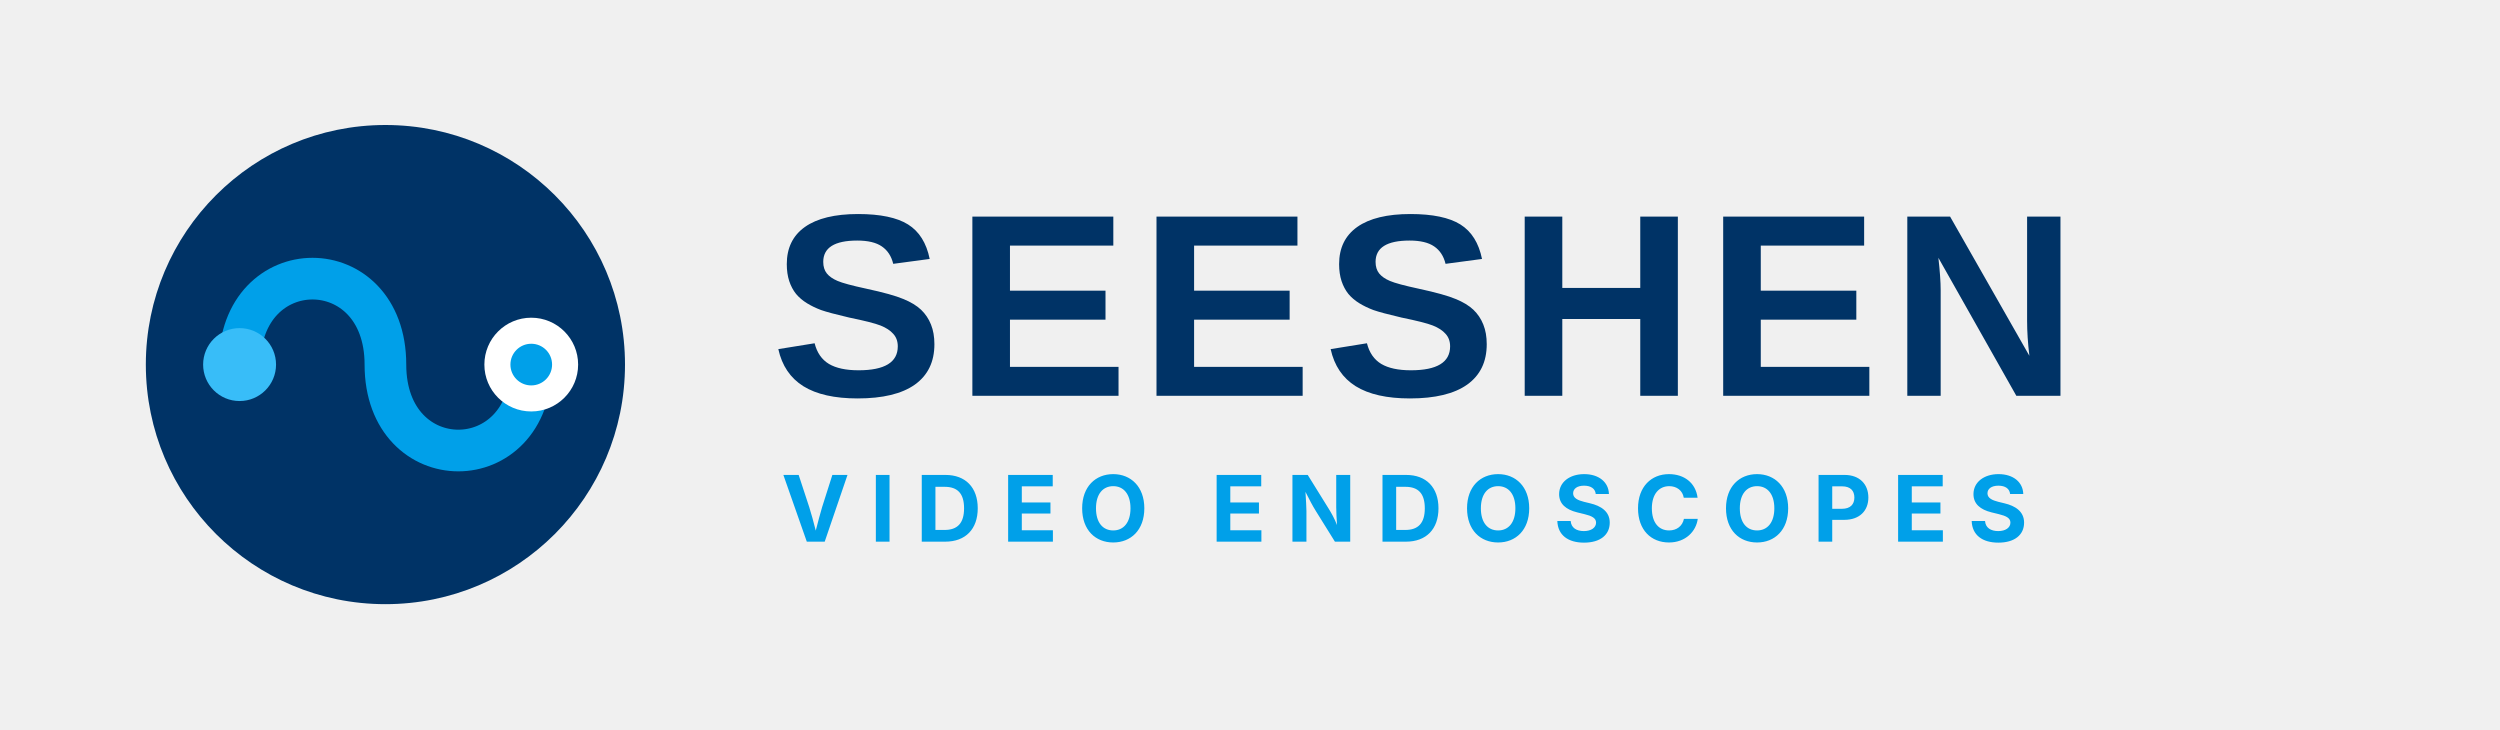
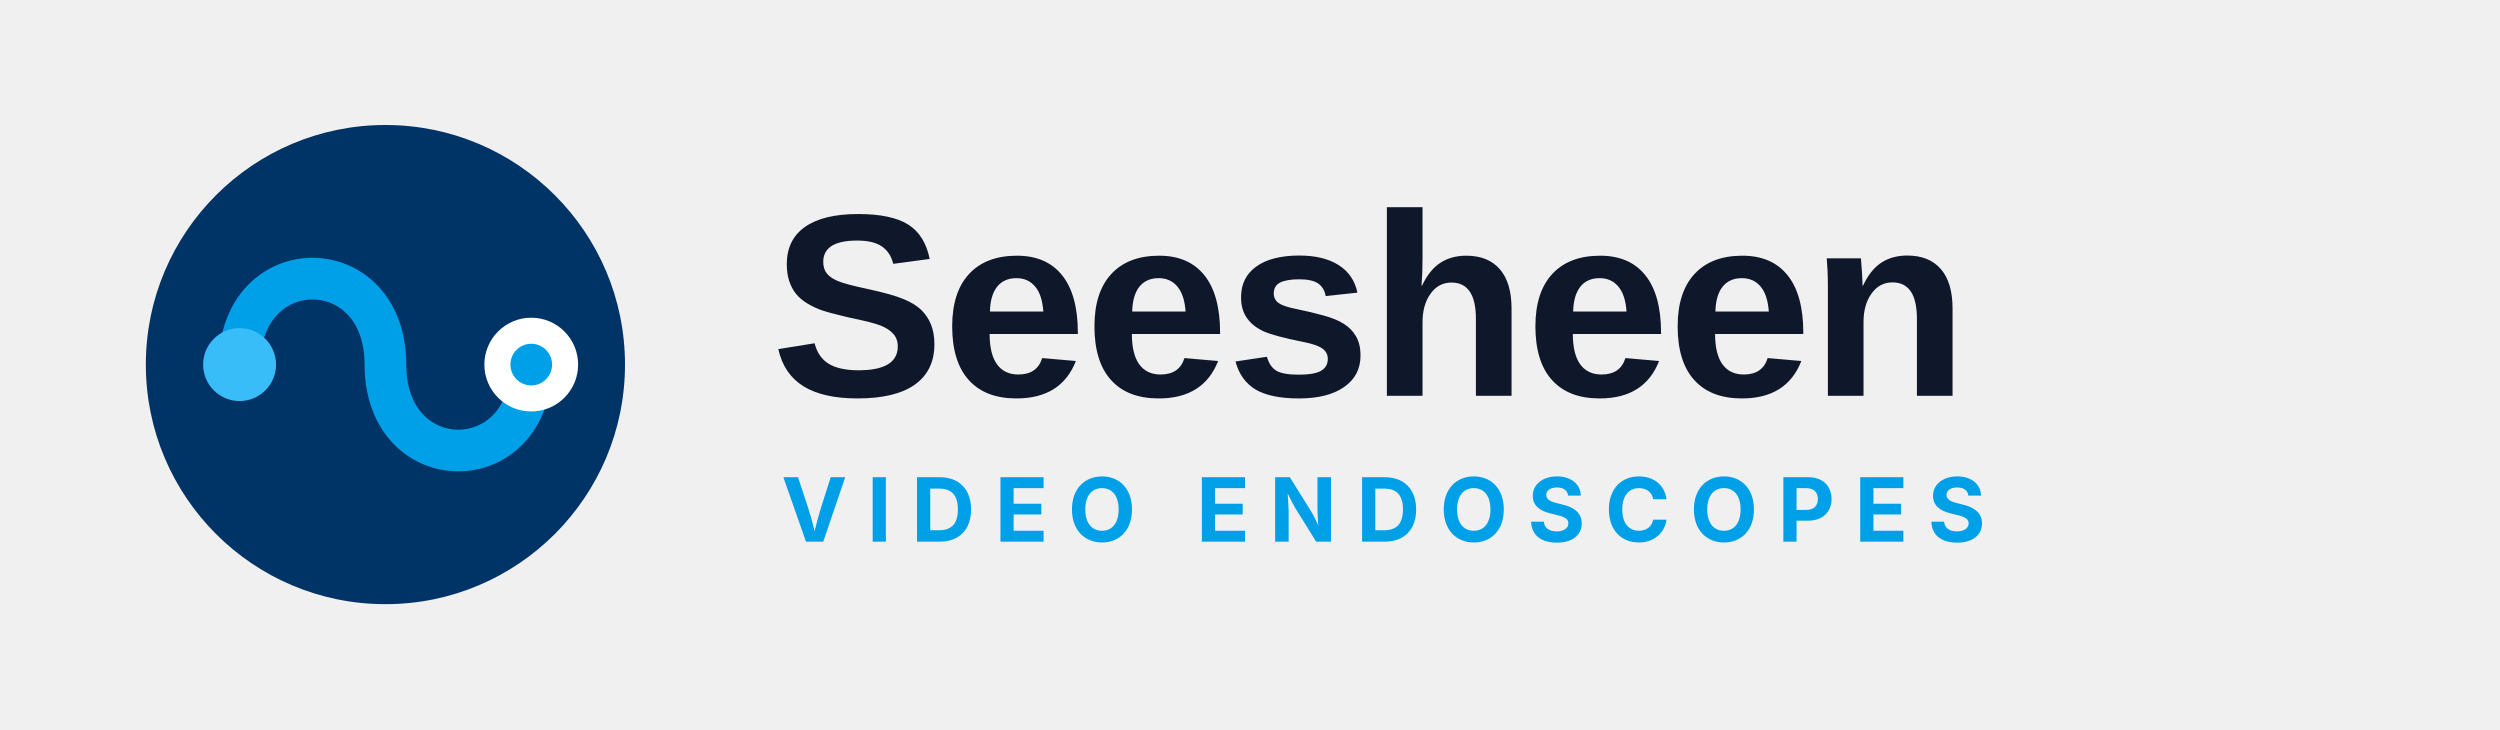
<svg xmlns="http://www.w3.org/2000/svg" viewBox="0 0 240 70" width="240" height="70" fill="none">
  <g transform="translate(12, 10)">
    <circle cx="25" cy="25" r="23" fill="#003366" />
    <path d="M11 25 C11 14, 25 14, 25 25 C25 36, 39 36, 39 25" stroke="#00a0e9" stroke-width="4" stroke-linecap="round" fill="none" />
    <circle cx="11" cy="25" r="3.5" fill="#38bdf8" />
    <circle cx="39" cy="25" r="4.5" fill="#ffffff" />
    <circle cx="39" cy="25" r="2" fill="#00a0e9" />
  </g>
-   <text x="74" y="38" font-family="'Plus Jakarta Sans', Arial, sans-serif" font-weight="900" font-size="25" fill="#003366" letter-spacing="0.04em">SEESHEN</text>
-   <text x="75" y="52" font-family="'Inter', sans-serif" font-weight="700" font-size="8.8" fill="#00a0e9" letter-spacing="0.22em">VIDEO ENDOSCOPES</text>
+   <text x="74" y="38" font-family="'Plus Jakarta Sans', Arial, sans-serif" font-weight="800" font-size="25" fill="#0f172a" letter-spacing="-0.01em">Seesheen</text>
+   <text x="75" y="52" font-family="'Inter', sans-serif" font-weight="700" font-size="8.5" fill="#00a0e9" letter-spacing="0.22em">VIDEO ENDOSCOPES</text>
</svg>
